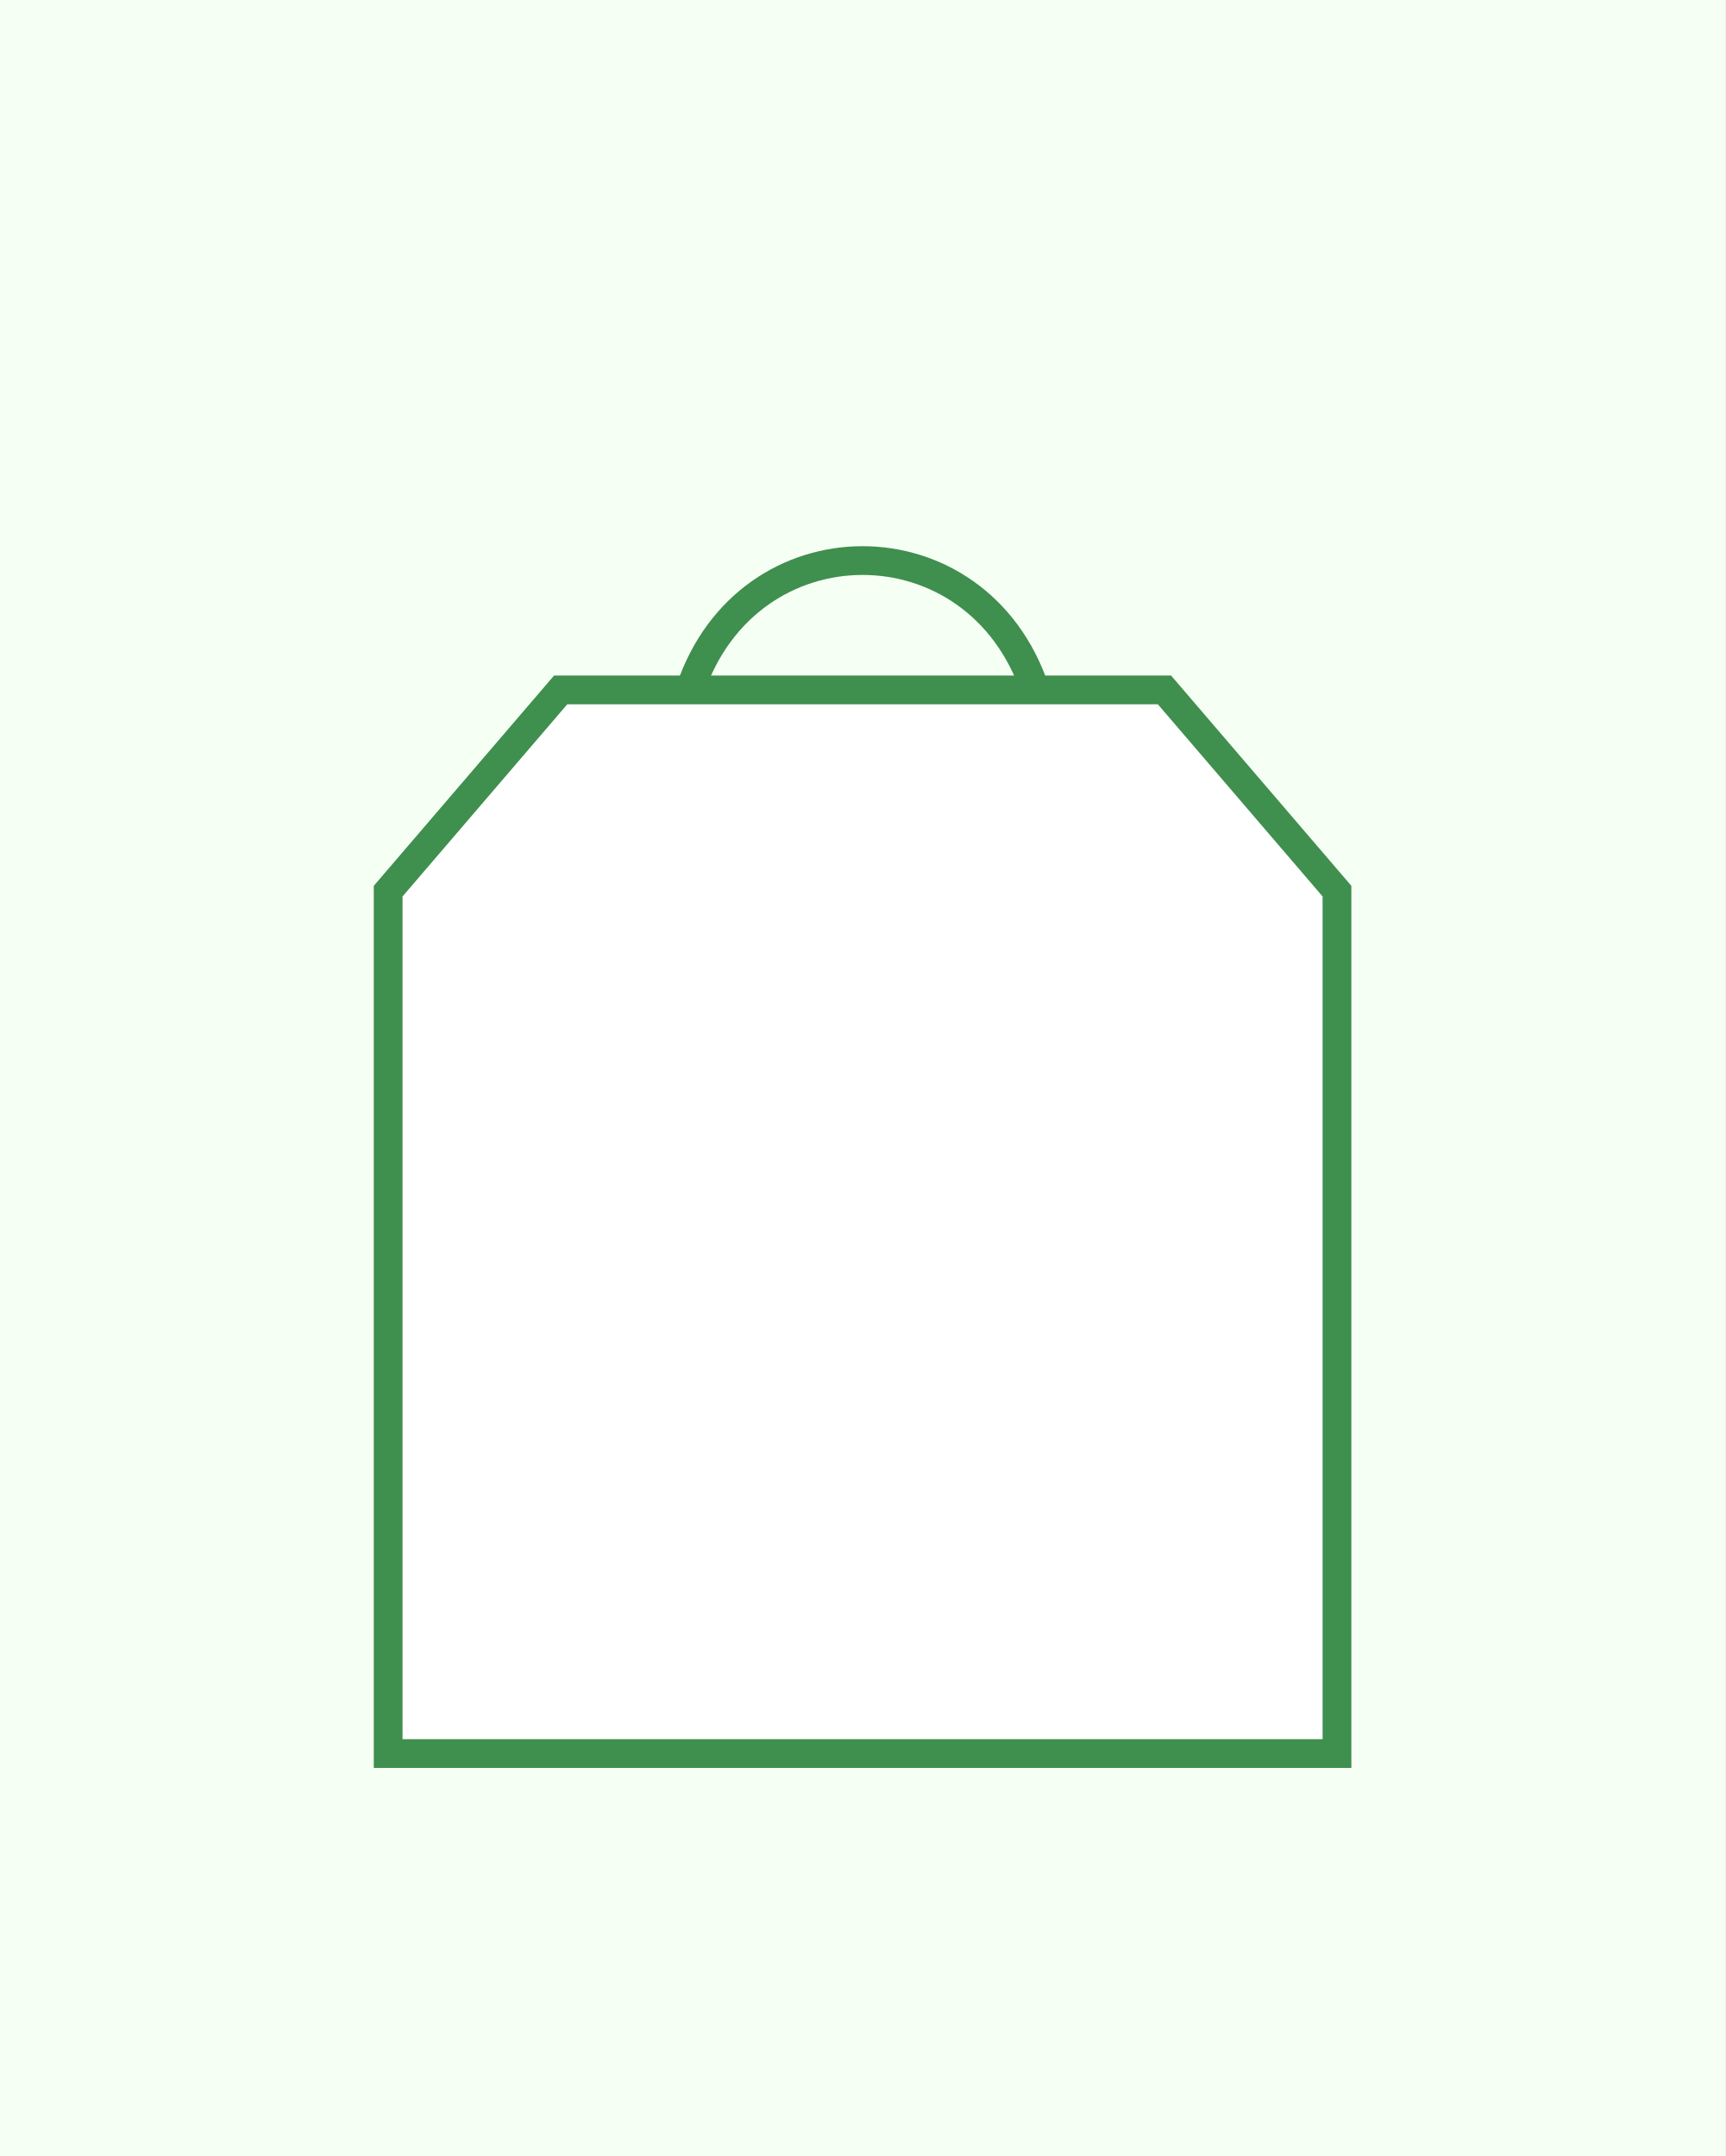
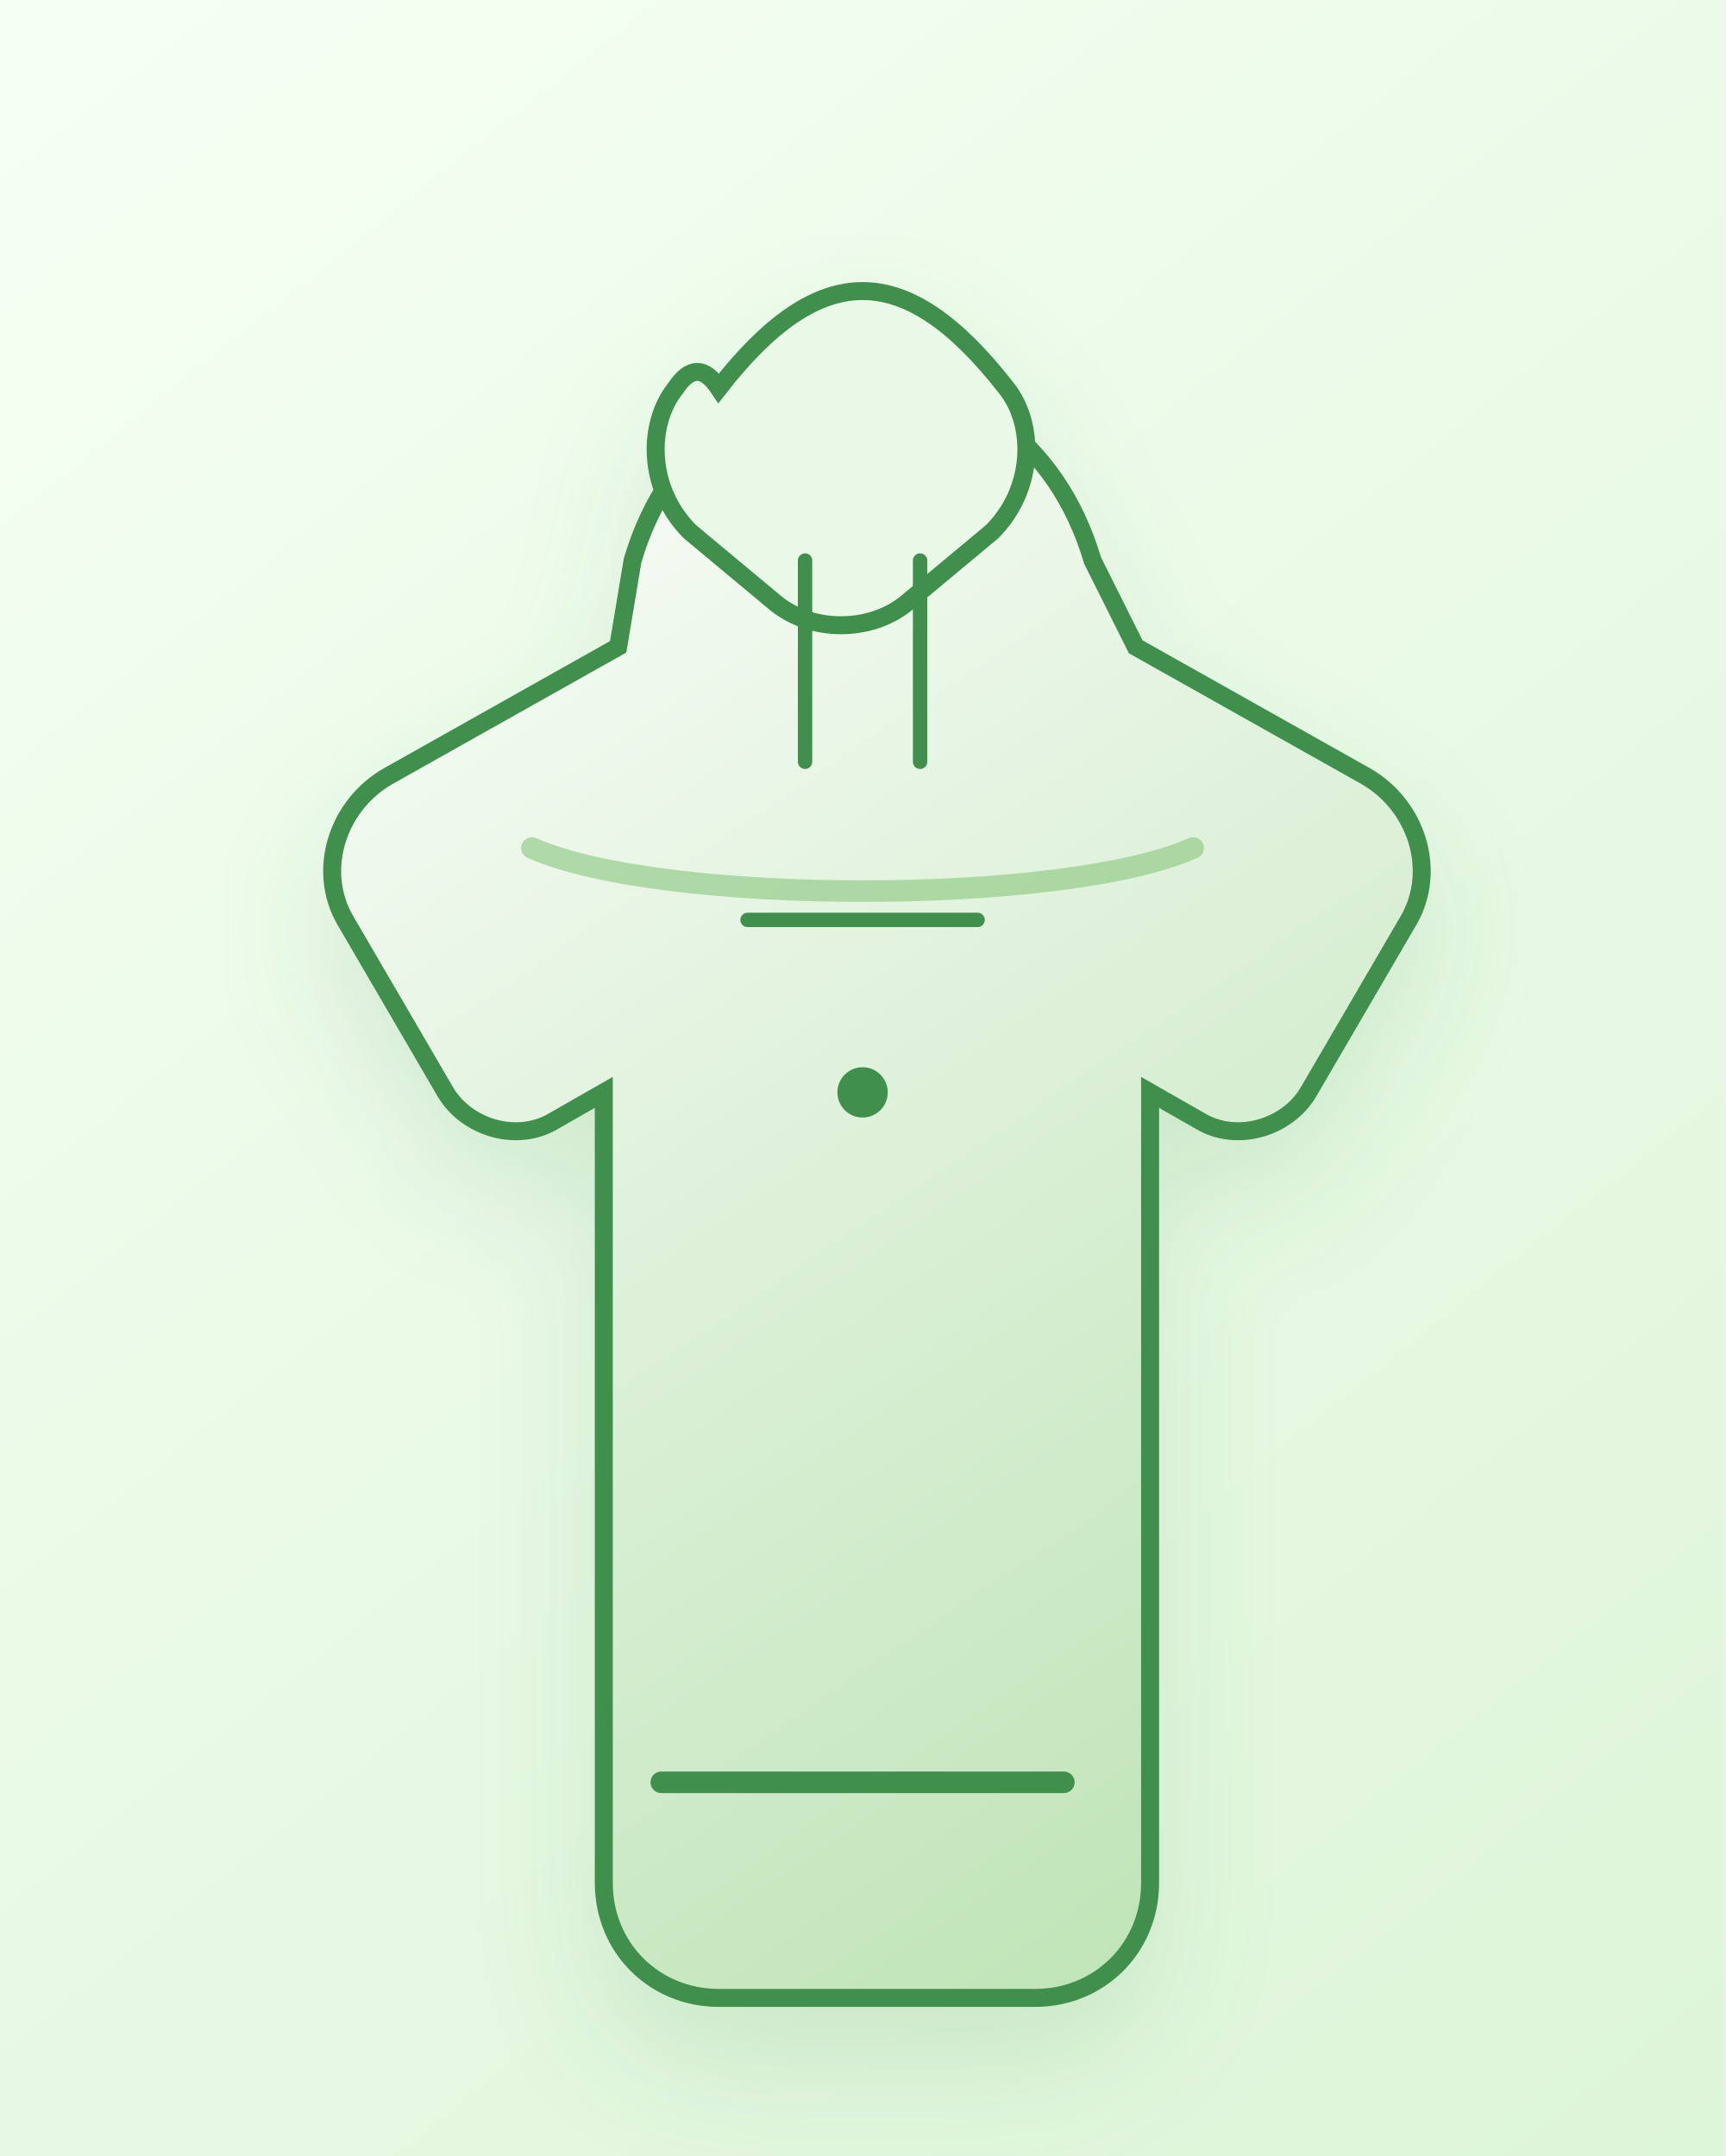
- <svg xmlns="http://www.w3.org/2000/svg" viewBox="0 0 240 300">
-   <rect width="240" height="300" fill="#f6fff4" />
-   <path d="M78 96h84l24 28v120H54V124z" fill="#fff" stroke="#3f8f4e" stroke-width="4" />
-   <path d="M96 96c8-24 40-24 48 0" fill="none" stroke="#3f8f4e" stroke-width="4" />
+ <svg xmlns="http://www.w3.org/2000/svg" viewBox="0 0 240 300" fill="none">
+   <defs>
+     <linearGradient id="hood-bg" x1="0" y1="0" x2="240" y2="300" gradientUnits="userSpaceOnUse">
+       <stop stop-color="#F6FFF4" />
+       <stop offset="1" stop-color="#DDF5D8" />
+     </linearGradient>
+     <linearGradient id="hood-body" x1="48" y1="45" x2="190" y2="255" gradientUnits="userSpaceOnUse">
+       <stop stop-color="#FFFFFF" />
+       <stop offset="1" stop-color="#BFE4B7" />
+     </linearGradient>
+     <filter id="hood-soft" x="-10%" y="-10%" width="120%" height="120%">
+       <feDropShadow dx="0" dy="8" stdDeviation="8" flood-color="#3F8F4E" flood-opacity="0.15" />
+     </filter>
+   </defs>
+   <rect width="240" height="300" fill="url(#hood-bg)" />
+   <g filter="url(#hood-soft)">
+     <path d="M88 78c10-34 54-34 64 0l6 12 32 18c7 4 10 13 6 20l-14 24c-3 5-10 7-15 4l-7-4v110c0 9-7 16-16 16H100c-9 0-16-7-16-16V152l-7 4c-5 3-12 1-15-4L48 128c-4-7-1-16 6-20l32-18 2-12z" fill="url(#hood-body)" stroke="#3F8F4E" stroke-width="2.5" />
+     <path d="M100 54c14-18 26-18 40 0 4 5 4 14-2 20l-12 10c-5 4-13 4-18 0l-12-10c-6-6-6-15-2-20 2-3 4-3 6 0z" fill="#EAF8E7" stroke="#3F8F4E" stroke-width="2.5" />
+     <path d="M112 78v28M128 78v28" stroke="#3F8F4E" stroke-width="2" stroke-linecap="round" />
+     <path d="M104 128h32" stroke="#3F8F4E" stroke-width="2" stroke-linecap="round" />
+     <circle cx="120" cy="152" r="3.5" fill="#3F8F4E" />
+     <path d="M74 118c18 8 74 8 92 0" stroke="#8FCA84" stroke-width="3" stroke-linecap="round" opacity="0.65" />
+     <path d="M92 248h56" stroke="#3F8F4E" stroke-width="3" stroke-linecap="round" />
+   </g>
</svg>
